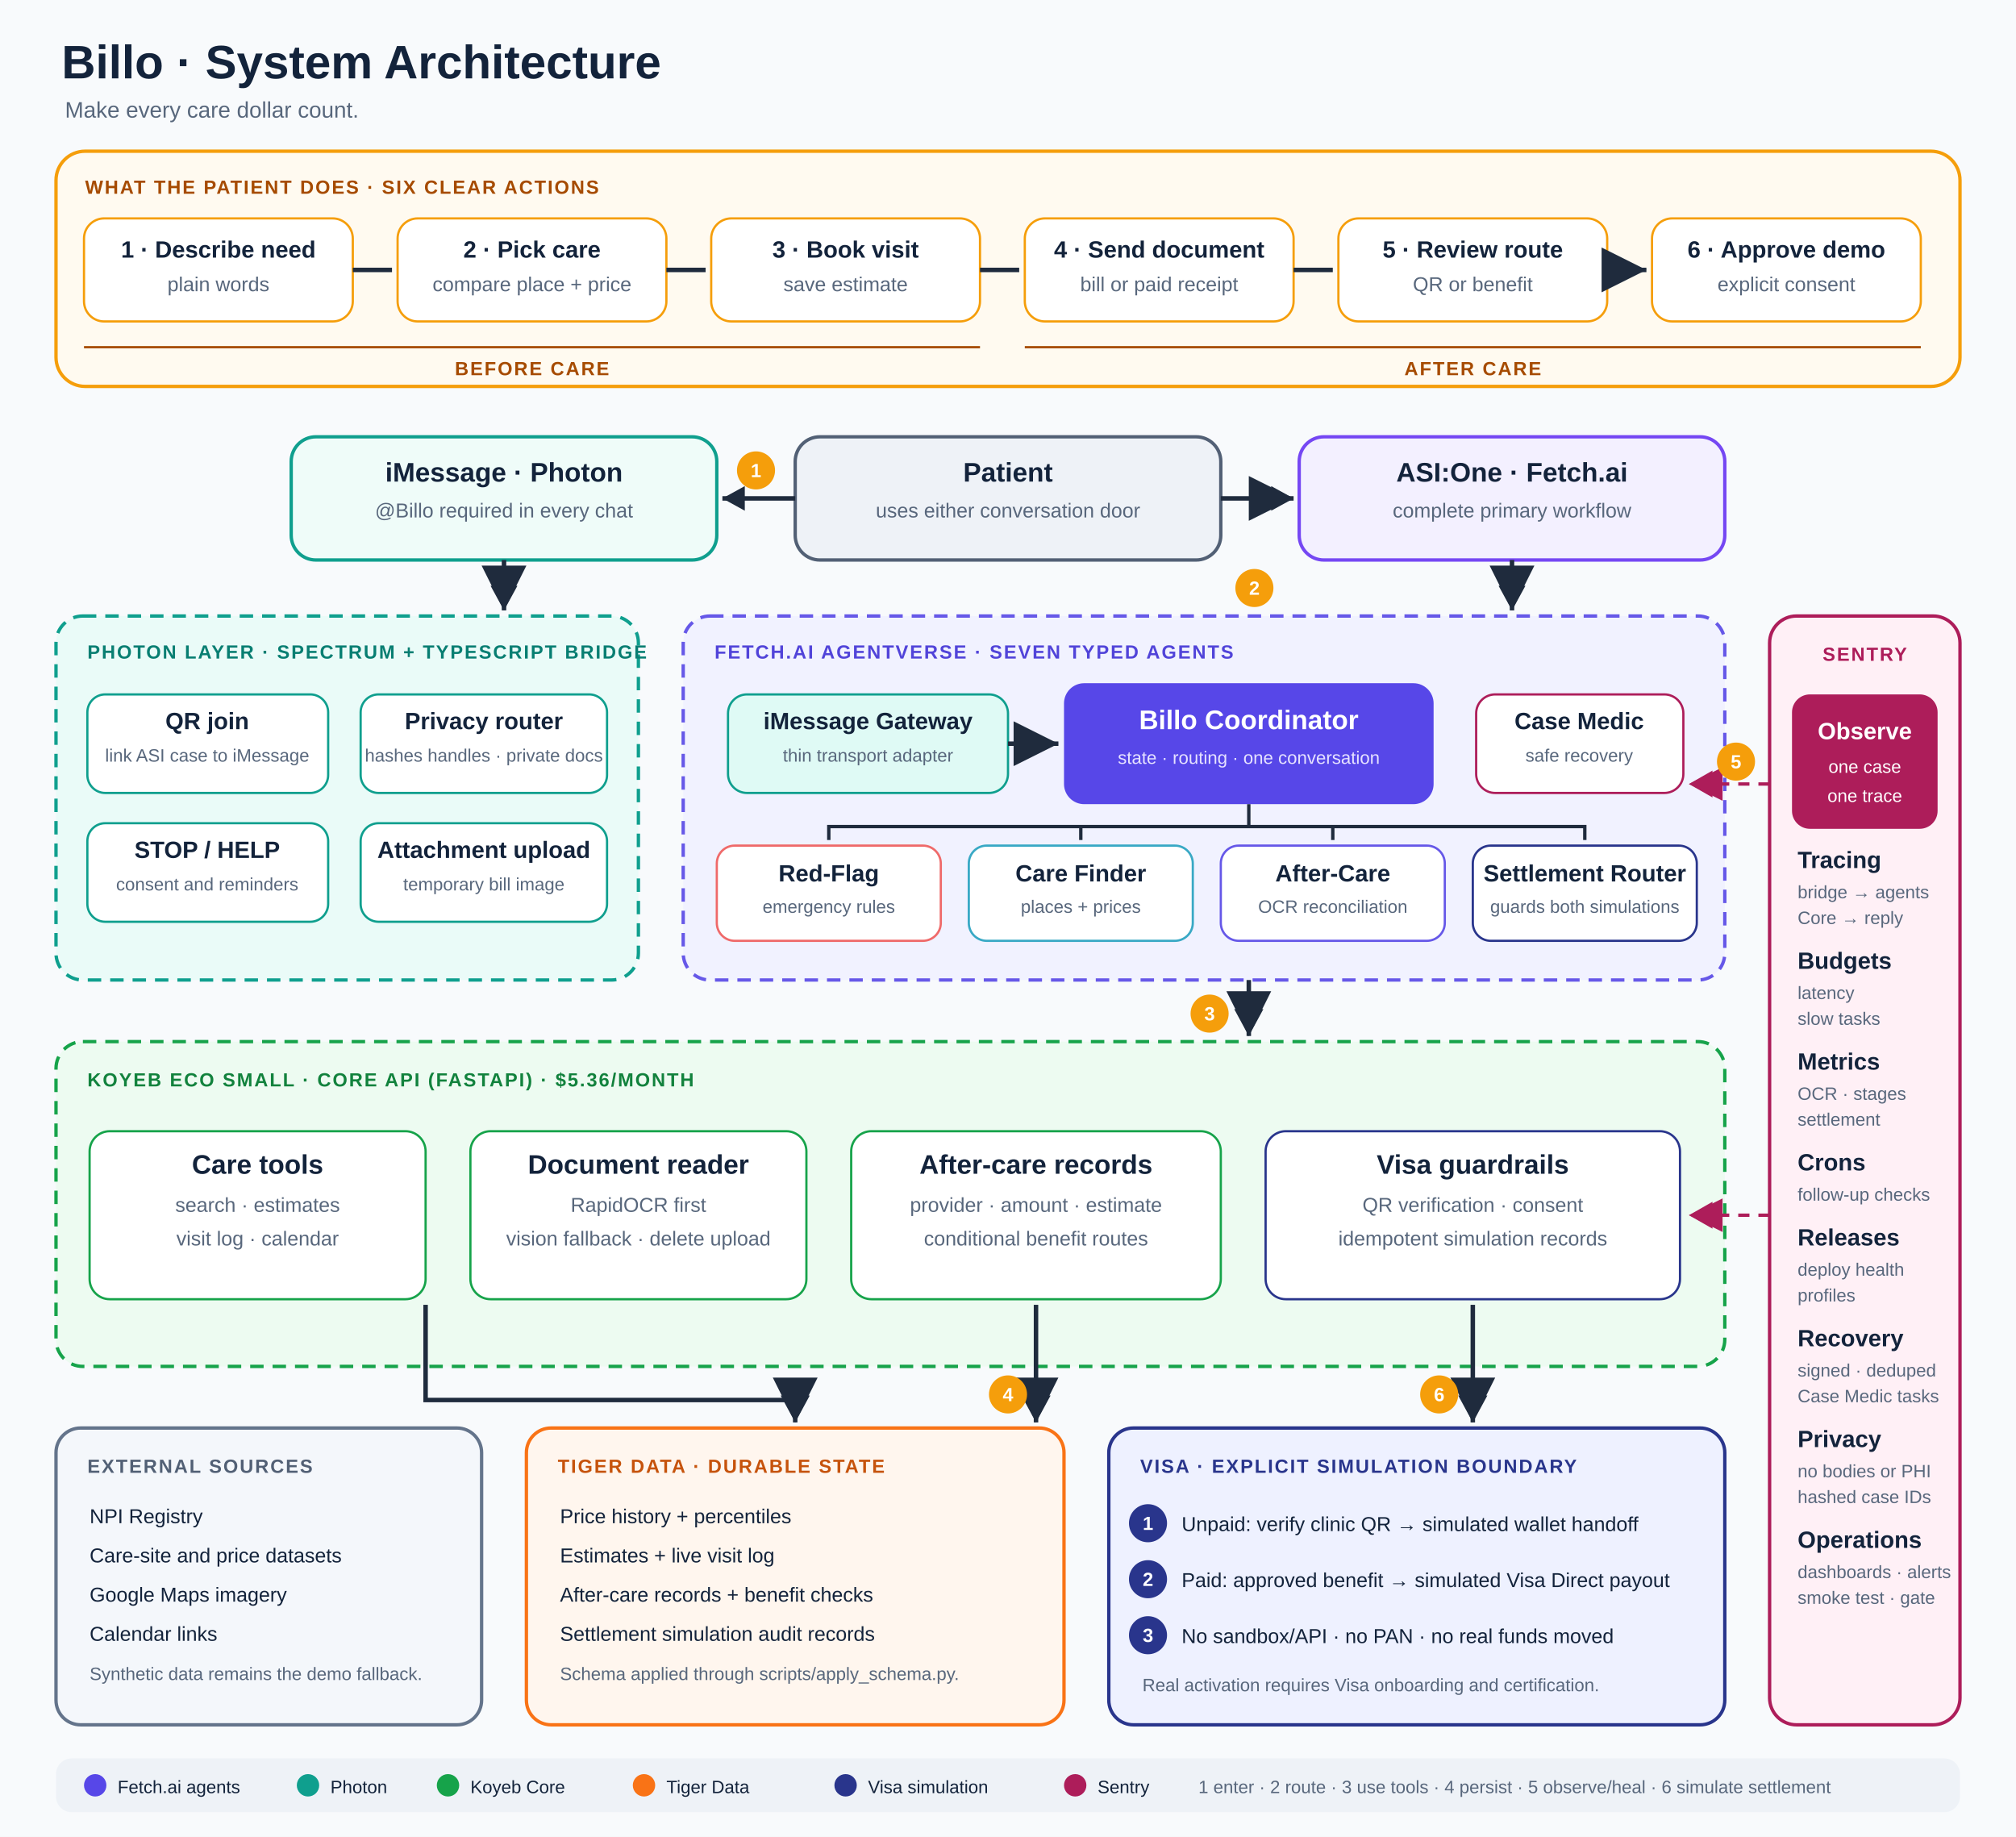
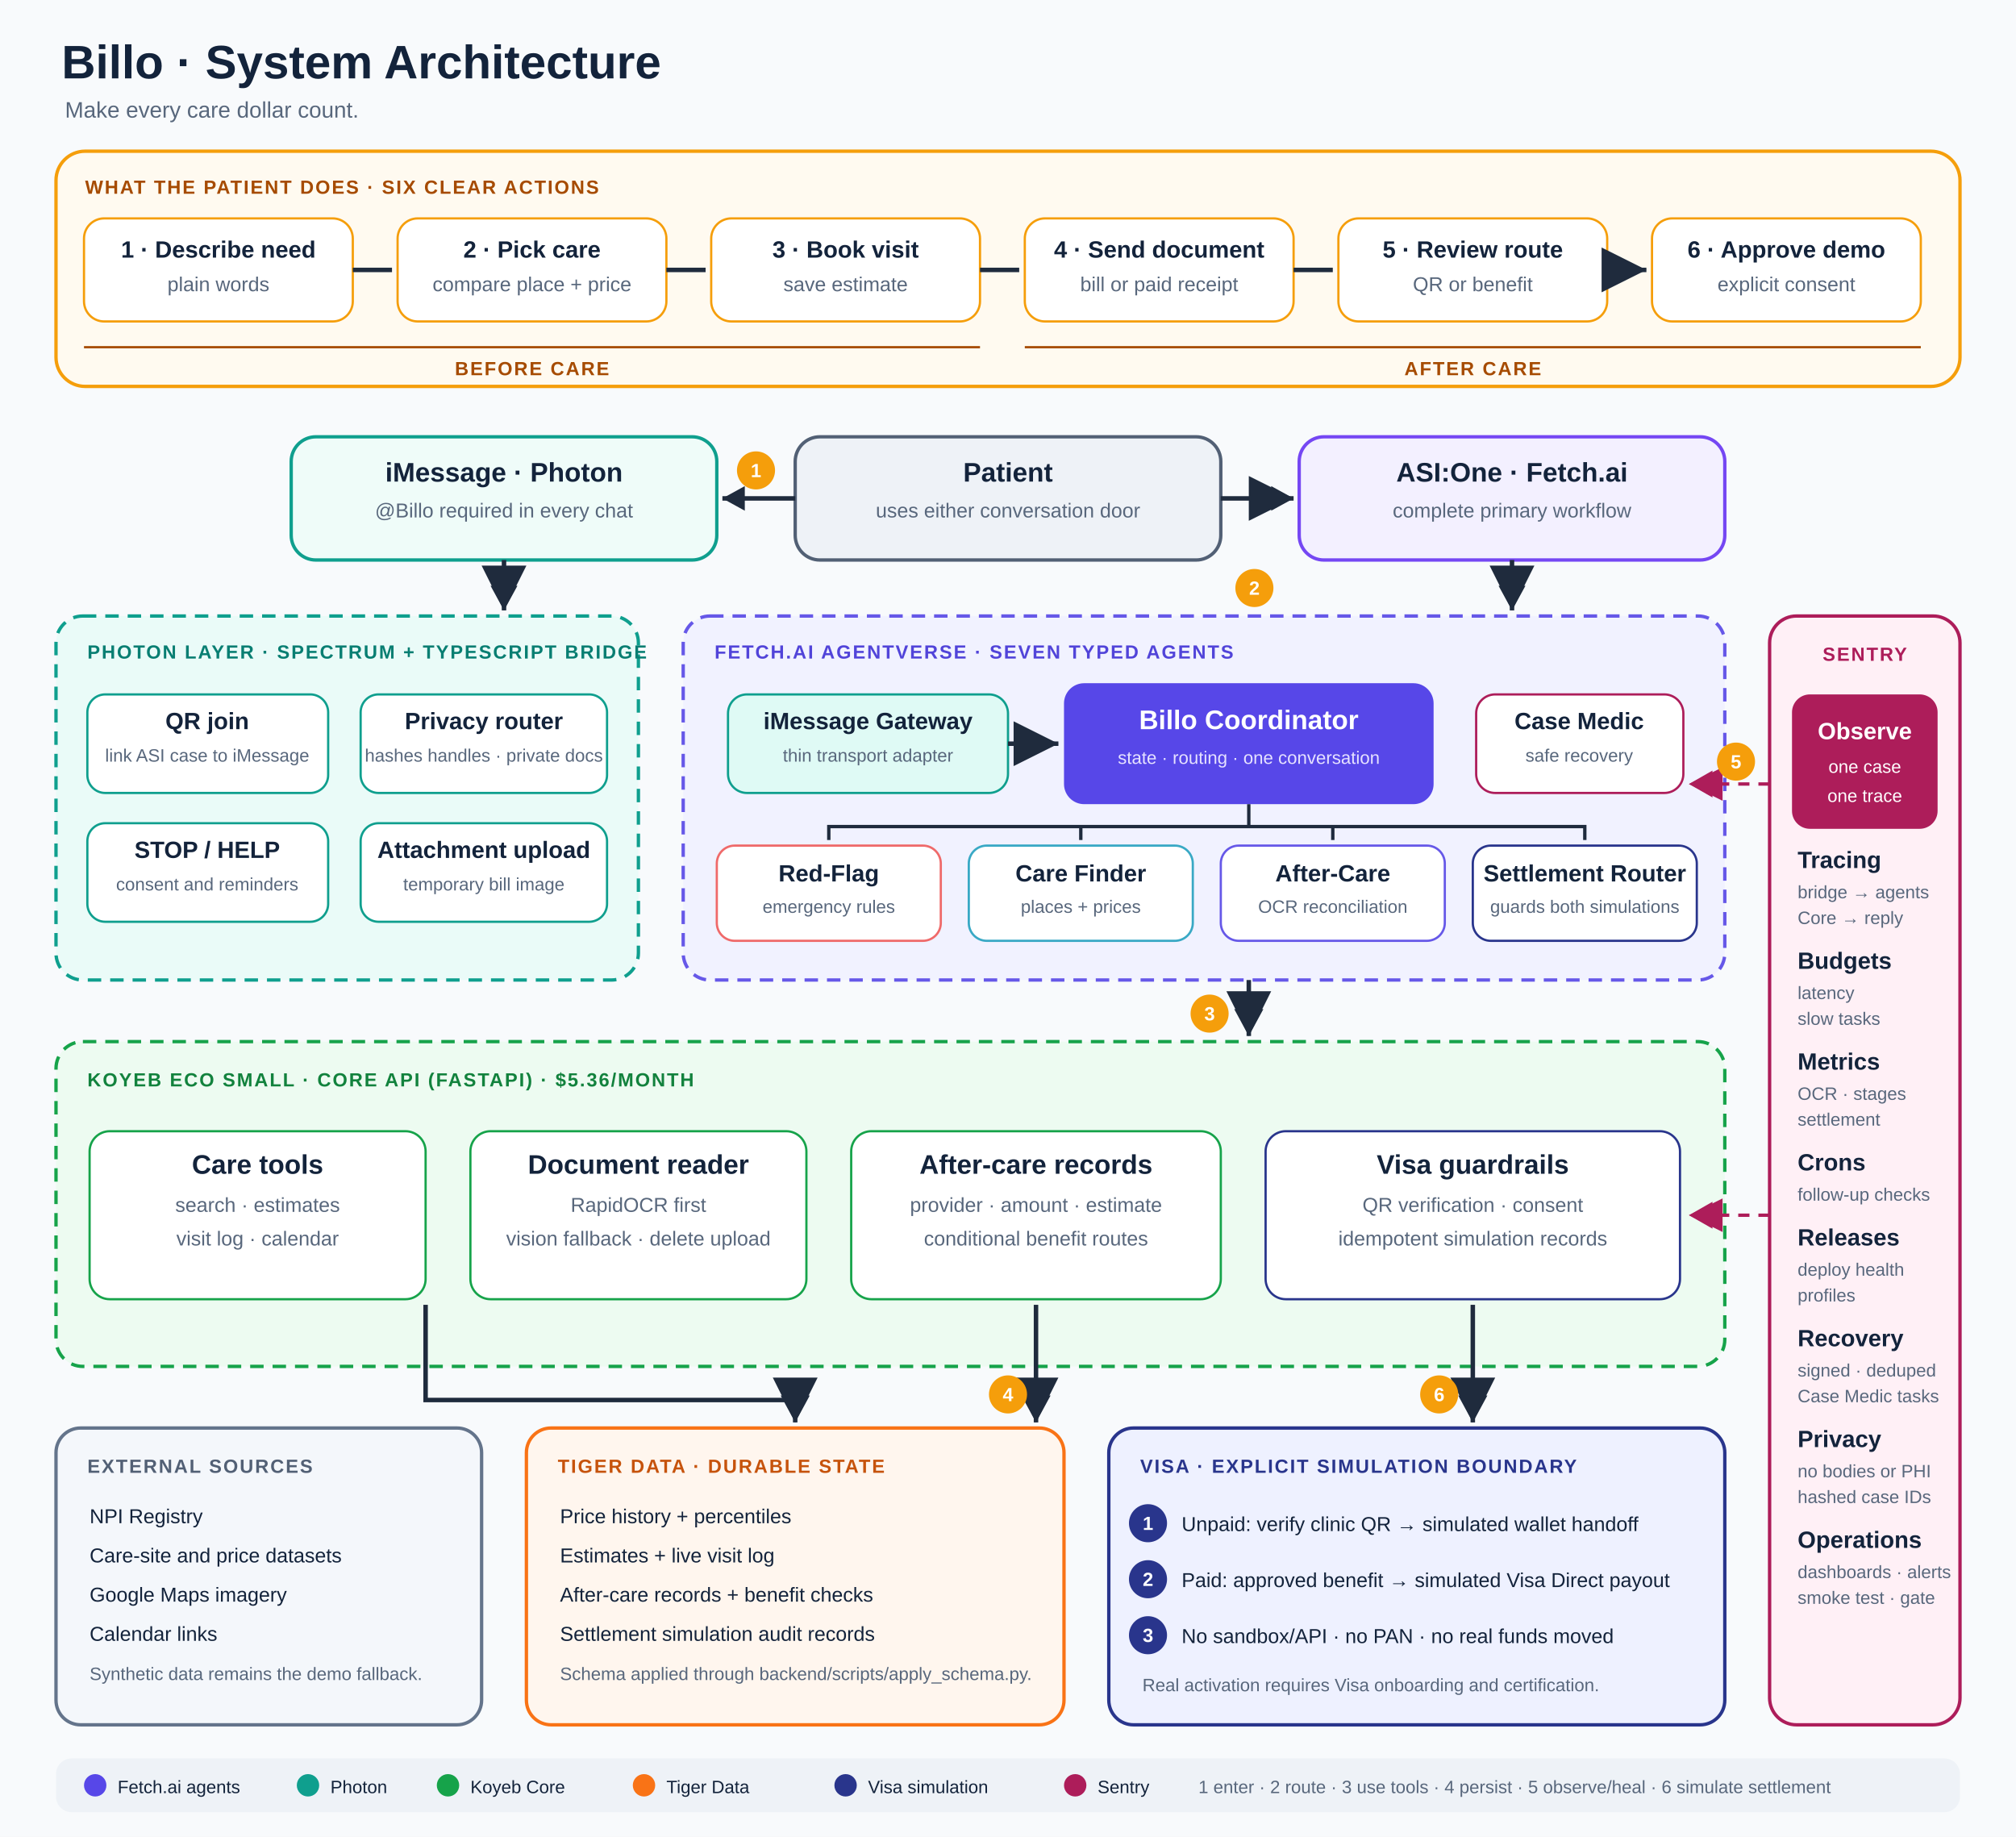
<svg xmlns="http://www.w3.org/2000/svg" width="1800" height="1640" viewBox="0 0 1800 1640">
  <defs>
    <style>
      .bg{fill:#f8fafc}.ink{fill:#13233b}.muted{fill:#58677c}.title{font:700 42px Arial,sans-serif}.sub{font:20px Arial,sans-serif}.h{font:700 24px Arial,sans-serif}.boxh{font:700 21px Arial,sans-serif}.body{font:18px Arial,sans-serif}.small{font:16px Arial,sans-serif}.tiny{font:14px Arial,sans-serif}.label{font:700 17px Arial,sans-serif;letter-spacing:1.4px}.num{font:700 17px Arial,sans-serif;fill:#fff}.arrow{stroke:#1f2b3d;stroke-width:4;fill:none;marker-end:url(#arrow)}.dash{stroke:#ad1d5a;stroke-width:3;stroke-dasharray:10 8;fill:none;marker-end:url(#pinkArrow)}
    </style>
    <marker id="arrow" markerWidth="12" markerHeight="12" refX="10" refY="5" orient="auto">
      <path d="M0,0 L10,5 L0,10 z" fill="#1f2b3d" />
    </marker>
    <marker id="pinkArrow" markerWidth="12" markerHeight="12" refX="10" refY="5" orient="auto">
      <path d="M0,0 L10,5 L0,10 z" fill="#ad1d5a" />
    </marker>
  </defs>
  <rect class="bg" width="1800" height="1640" />
  <text x="55" y="70" class="title ink">Billo · System Architecture</text>
  <text x="58" y="105" class="sub muted">Make every care dollar count.</text>
  <rect x="50" y="135" width="1700" height="210" rx="26" fill="#fffaf0" stroke="#f59e0b" stroke-width="3" />
  <text x="76" y="173" class="label" fill="#a64b00">WHAT THE PATIENT DOES · SIX CLEAR ACTIONS</text>
  <g>
    <rect x="75" y="195" width="240" height="92" rx="18" fill="#fff" stroke="#f59e0b" stroke-width="2" />
    <text x="195" y="230" text-anchor="middle" class="boxh ink">1 · Describe need</text>
    <text x="195" y="260" text-anchor="middle" class="body muted">plain words</text>
    <rect x="355" y="195" width="240" height="92" rx="18" fill="#fff" stroke="#f59e0b" stroke-width="2" />
    <text x="475" y="230" text-anchor="middle" class="boxh ink">2 · Pick care</text>
    <text x="475" y="260" text-anchor="middle" class="body muted">compare place + price</text>
    <rect x="635" y="195" width="240" height="92" rx="18" fill="#fff" stroke="#f59e0b" stroke-width="2" />
    <text x="755" y="230" text-anchor="middle" class="boxh ink">3 · Book visit</text>
    <text x="755" y="260" text-anchor="middle" class="body muted">save estimate</text>
    <rect x="915" y="195" width="240" height="92" rx="18" fill="#fff" stroke="#f59e0b" stroke-width="2" />
    <text x="1035" y="230" text-anchor="middle" class="boxh ink">4 · Send document</text>
    <text x="1035" y="260" text-anchor="middle" class="body muted">bill or paid receipt</text>
    <rect x="1195" y="195" width="240" height="92" rx="18" fill="#fff" stroke="#f59e0b" stroke-width="2" />
    <text x="1315" y="230" text-anchor="middle" class="boxh ink">5 · Review route</text>
    <text x="1315" y="260" text-anchor="middle" class="body muted">QR or benefit</text>
    <rect x="1475" y="195" width="240" height="92" rx="18" fill="#fff" stroke="#f59e0b" stroke-width="2" />
    <text x="1595" y="230" text-anchor="middle" class="boxh ink">6 · Approve demo</text>
    <text x="1595" y="260" text-anchor="middle" class="body muted">explicit consent</text>
    <path d="M315 241 H350 M595 241 H630 M875 241 H910 M1155 241 H1190 M1435 241 H1470" class="arrow" />
    <path d="M75 310 H875" stroke="#a64b00" stroke-width="2" />
    <text x="475" y="335" text-anchor="middle" class="label" fill="#a64b00">BEFORE CARE</text>
    <path d="M915 310 H1715" stroke="#a64b00" stroke-width="2" />
    <text x="1315" y="335" text-anchor="middle" class="label" fill="#a64b00">AFTER CARE</text>
  </g>
  <rect x="260" y="390" width="380" height="110" rx="22" fill="#effcf9" stroke="#0f9f8e" stroke-width="3" />
  <text x="450" y="430" text-anchor="middle" class="h ink">iMessage · Photon</text>
  <text x="450" y="462" text-anchor="middle" class="body muted">@Billo required in every chat</text>
  <rect x="710" y="390" width="380" height="110" rx="22" fill="#eef2f7" stroke="#526075" stroke-width="3" />
  <text x="900" y="430" text-anchor="middle" class="h ink">Patient</text>
  <text x="900" y="462" text-anchor="middle" class="body muted">uses either conversation door</text>
  <rect x="1160" y="390" width="380" height="110" rx="22" fill="#f3f0ff" stroke="#7547f3" stroke-width="3" />
  <text x="1350" y="430" text-anchor="middle" class="h ink">ASI:One · Fetch.ai</text>
  <text x="1350" y="462" text-anchor="middle" class="body muted">complete primary workflow</text>
  <path d="M710 445 H645 M1090 445 H1155" class="arrow" />
  <rect x="50" y="550" width="520" height="325" rx="24" fill="#eafbf8" stroke="#0f9f8e" stroke-width="3" stroke-dasharray="12 8" />
  <text x="78" y="588" class="label" fill="#087e72">PHOTON LAYER · SPECTRUM + TYPESCRIPT BRIDGE</text>
  <rect x="78" y="620" width="215" height="88" rx="16" fill="#fff" stroke="#0f9f8e" stroke-width="2" />
  <text x="185" y="651" text-anchor="middle" class="boxh ink">QR join</text>
  <text x="185" y="680" text-anchor="middle" class="small muted">link ASI case to iMessage</text>
  <rect x="322" y="620" width="220" height="88" rx="16" fill="#fff" stroke="#0f9f8e" stroke-width="2" />
  <text x="432" y="651" text-anchor="middle" class="boxh ink">Privacy router</text>
  <text x="432" y="680" text-anchor="middle" class="small muted">hashes handles · private docs</text>
  <rect x="78" y="735" width="215" height="88" rx="16" fill="#fff" stroke="#0f9f8e" stroke-width="2" />
  <text x="185" y="766" text-anchor="middle" class="boxh ink">STOP / HELP</text>
  <text x="185" y="795" text-anchor="middle" class="small muted">consent and reminders</text>
  <rect x="322" y="735" width="220" height="88" rx="16" fill="#fff" stroke="#0f9f8e" stroke-width="2" />
  <text x="432" y="766" text-anchor="middle" class="boxh ink">Attachment upload</text>
  <text x="432" y="795" text-anchor="middle" class="small muted">temporary bill image</text>
  <path d="M450 500 V545" class="arrow" />
  <rect x="610" y="550" width="930" height="325" rx="24" fill="#f1f2ff" stroke="#6658e8" stroke-width="3" stroke-dasharray="12 8" />
  <text x="638" y="588" class="label" fill="#5144d9">FETCH.AI AGENTVERSE · SEVEN TYPED AGENTS</text>
  <rect x="650" y="620" width="250" height="88" rx="17" fill="#dffaf5" stroke="#0f9f8e" stroke-width="2" />
  <text x="775" y="651" text-anchor="middle" class="boxh ink">iMessage Gateway</text>
  <text x="775" y="680" text-anchor="middle" class="small muted">thin transport adapter</text>
  <rect x="950" y="610" width="330" height="108" rx="18" fill="#5747e8" />
  <text x="1115" y="651" text-anchor="middle" class="h" fill="#fff">Billo Coordinator</text>
  <text x="1115" y="682" text-anchor="middle" class="small" fill="#e6e2ff">state · routing · one conversation</text>
  <path d="M900 664 H945" class="arrow" />
  <rect x="1318" y="620" width="185" height="88" rx="17" fill="#fff" stroke="#ad1d5a" stroke-width="2" />
  <text x="1410" y="651" text-anchor="middle" class="boxh ink">Case Medic</text>
  <text x="1410" y="680" text-anchor="middle" class="small muted">safe recovery</text>
  <rect x="640" y="755" width="200" height="85" rx="16" fill="#fff" stroke="#ef6a6a" stroke-width="2" />
  <text x="740" y="787" text-anchor="middle" class="boxh ink">Red-Flag</text>
  <text x="740" y="815" text-anchor="middle" class="small muted">emergency rules</text>
  <rect x="865" y="755" width="200" height="85" rx="16" fill="#fff" stroke="#39a9c5" stroke-width="2" />
  <text x="965" y="787" text-anchor="middle" class="boxh ink">Care Finder</text>
  <text x="965" y="815" text-anchor="middle" class="small muted">places + prices</text>
  <rect x="1090" y="755" width="200" height="85" rx="16" fill="#fff" stroke="#6658e8" stroke-width="2" />
  <text x="1190" y="787" text-anchor="middle" class="boxh ink">After-Care</text>
  <text x="1190" y="815" text-anchor="middle" class="small muted">OCR reconciliation</text>
  <rect x="1315" y="755" width="200" height="85" rx="16" fill="#fff" stroke="#29358c" stroke-width="2" />
  <text x="1415" y="787" text-anchor="middle" class="boxh ink">Settlement Router</text>
  <text x="1415" y="815" text-anchor="middle" class="small muted">guards both simulations</text>
  <path d="M1115 718 V738 H740 V750 M1115 738 H965 V750 M1115 738 H1190 V750 M1115 738 H1415 V750" stroke="#1f2b3d" stroke-width="3" fill="none" />
  <path d="M1350 500 V545" class="arrow" />
  <rect x="50" y="930" width="1490" height="290" rx="24" fill="#edfbf1" stroke="#16a34a" stroke-width="3" stroke-dasharray="12 8" />
  <text x="78" y="970" class="label" fill="#12823d">KOYEB ECO SMALL · CORE API (FASTAPI) · $5.36/MONTH</text>
  <rect x="80" y="1010" width="300" height="150" rx="18" fill="#fff" stroke="#16a34a" stroke-width="2" />
  <text x="230" y="1048" text-anchor="middle" class="h ink">Care tools</text>
  <text x="230" y="1082" text-anchor="middle" class="body muted">search · estimates</text>
  <text x="230" y="1112" text-anchor="middle" class="body muted">visit log · calendar</text>
  <rect x="420" y="1010" width="300" height="150" rx="18" fill="#fff" stroke="#16a34a" stroke-width="2" />
  <text x="570" y="1048" text-anchor="middle" class="h ink">Document reader</text>
  <text x="570" y="1082" text-anchor="middle" class="body muted">RapidOCR first</text>
  <text x="570" y="1112" text-anchor="middle" class="body muted">vision fallback · delete upload</text>
  <rect x="760" y="1010" width="330" height="150" rx="18" fill="#fff" stroke="#16a34a" stroke-width="2" />
  <text x="925" y="1048" text-anchor="middle" class="h ink">After-care records</text>
  <text x="925" y="1082" text-anchor="middle" class="body muted">provider · amount · estimate</text>
  <text x="925" y="1112" text-anchor="middle" class="body muted">conditional benefit routes</text>
  <rect x="1130" y="1010" width="370" height="150" rx="18" fill="#fff" stroke="#29358c" stroke-width="2" />
  <text x="1315" y="1048" text-anchor="middle" class="h ink">Visa guardrails</text>
  <text x="1315" y="1082" text-anchor="middle" class="body muted">QR verification · consent</text>
  <text x="1315" y="1112" text-anchor="middle" class="body muted">idempotent simulation records</text>
  <path d="M1115 875 V925" class="arrow" />
  <rect x="1580" y="550" width="170" height="990" rx="24" fill="#fff0f6" stroke="#ad1d5a" stroke-width="3" />
  <text x="1665" y="590" text-anchor="middle" class="label" fill="#ad1d5a">SENTRY</text>
  <rect x="1600" y="620" width="130" height="120" rx="16" fill="#ad1d5a" />
  <text x="1665" y="660" text-anchor="middle" class="boxh" fill="#fff">Observe</text>
  <text x="1665" y="690" text-anchor="middle" class="small" fill="#fff">one case</text>
  <text x="1665" y="716" text-anchor="middle" class="small" fill="#fff">one trace</text>
  <text x="1605" y="775" class="boxh ink">Tracing</text>
  <text x="1605" y="802" class="small muted">bridge → agents</text>
  <text x="1605" y="825" class="small muted">Core → reply</text>
  <text x="1605" y="865" class="boxh ink">Budgets</text>
  <text x="1605" y="892" class="small muted">latency</text>
  <text x="1605" y="915" class="small muted">slow tasks</text>
  <text x="1605" y="955" class="boxh ink">Metrics</text>
  <text x="1605" y="982" class="small muted">OCR · stages</text>
  <text x="1605" y="1005" class="small muted">settlement</text>
  <text x="1605" y="1045" class="boxh ink">Crons</text>
  <text x="1605" y="1072" class="small muted">follow-up checks</text>
  <text x="1605" y="1112" class="boxh ink">Releases</text>
  <text x="1605" y="1139" class="small muted">deploy health</text>
  <text x="1605" y="1162" class="small muted">profiles</text>
  <text x="1605" y="1202" class="boxh ink">Recovery</text>
  <text x="1605" y="1229" class="small muted">signed · deduped</text>
  <text x="1605" y="1252" class="small muted">Case Medic tasks</text>
  <text x="1605" y="1292" class="boxh ink">Privacy</text>
  <text x="1605" y="1319" class="small muted">no bodies or PHI</text>
  <text x="1605" y="1342" class="small muted">hashed case IDs</text>
  <text x="1605" y="1382" class="boxh ink">Operations</text>
  <text x="1605" y="1409" class="small muted">dashboards · alerts</text>
  <text x="1605" y="1432" class="small muted">smoke test · gate</text>
  <path d="M1580 700 H1508" class="dash" />
  <path d="M1580 1085 H1508" class="dash" />
  <rect x="50" y="1275" width="380" height="265" rx="22" fill="#f4f7fb" stroke="#64748b" stroke-width="3" />
  <text x="78" y="1315" class="label" fill="#526075">EXTERNAL SOURCES</text>
  <text x="80" y="1360" class="body ink">NPI Registry</text>
  <text x="80" y="1395" class="body ink">Care-site and price datasets</text>
  <text x="80" y="1430" class="body ink">Google Maps imagery</text>
  <text x="80" y="1465" class="body ink">Calendar links</text>
  <text x="80" y="1500" class="small muted">Synthetic data remains the demo fallback.</text>
  <rect x="470" y="1275" width="480" height="265" rx="22" fill="#fff6ee" stroke="#f97316" stroke-width="3" />
  <text x="498" y="1315" class="label" fill="#c6530c">TIGER DATA · DURABLE STATE</text>
  <text x="500" y="1360" class="body ink">Price history + percentiles</text>
  <text x="500" y="1395" class="body ink">Estimates + live visit log</text>
  <text x="500" y="1430" class="body ink">After-care records + benefit checks</text>
  <text x="500" y="1465" class="body ink">Settlement simulation audit records</text>
-   <text x="500" y="1500" class="small muted">Schema applied through scripts/apply_schema.py.</text>
+   <text x="500" y="1500" class="small muted">Schema applied through backend/scripts/apply_schema.py.</text>
  <rect x="990" y="1275" width="550" height="265" rx="22" fill="#eef1ff" stroke="#29358c" stroke-width="3" />
  <text x="1018" y="1315" class="label" fill="#29358c">VISA · EXPLICIT SIMULATION BOUNDARY</text>
  <circle cx="1025" cy="1360" r="17" fill="#29358c" />
  <text x="1025" y="1366" text-anchor="middle" class="num">1</text>
  <text x="1055" y="1367" class="body ink">Unpaid: verify clinic QR → simulated wallet handoff</text>
  <circle cx="1025" cy="1410" r="17" fill="#29358c" />
  <text x="1025" y="1416" text-anchor="middle" class="num">2</text>
  <text x="1055" y="1417" class="body ink">Paid: approved benefit → simulated Visa Direct payout</text>
  <circle cx="1025" cy="1460" r="17" fill="#29358c" />
  <text x="1025" y="1466" text-anchor="middle" class="num">3</text>
  <text x="1055" y="1467" class="body ink">No sandbox/API · no PAN · no real funds moved</text>
  <text x="1020" y="1510" class="small muted">Real activation requires Visa onboarding and certification.</text>
  <path d="M380 1165 V1250 H710 V1270" class="arrow" />
  <path d="M925 1165 V1270" class="arrow" />
  <path d="M1315 1165 V1270" class="arrow" />
  <g fill="#1f2b3d">
    <polygon points="645,445 665,434 665,456" />
    <polygon points="1155,445 1135,434 1135,456" />
    <polygon points="450,545 438,523 462,523" />
    <polygon points="1350,545 1338,523 1362,523" />
    <polygon points="1115,925 1102,901 1128,901" />
    <polygon points="710,1270 697,1246 723,1246" />
    <polygon points="925,1270 912,1246 938,1246" />
    <polygon points="1315,1270 1302,1246 1328,1246" />
  </g>
  <g fill="#ad1d5a">
    <polygon points="1508,700 1529,688 1529,712" />
    <polygon points="1508,1085 1529,1073 1529,1097" />
  </g>
  <g>
    <circle cx="675" cy="420" r="17" fill="#f59e0b" />
    <text x="675" y="426" text-anchor="middle" class="num">1</text>
    <circle cx="1120" cy="525" r="17" fill="#f59e0b" />
    <text x="1120" y="531" text-anchor="middle" class="num">2</text>
    <circle cx="1080" cy="905" r="17" fill="#f59e0b" />
    <text x="1080" y="911" text-anchor="middle" class="num">3</text>
    <circle cx="900" cy="1245" r="17" fill="#f59e0b" />
    <text x="900" y="1251" text-anchor="middle" class="num">4</text>
    <circle cx="1550" cy="680" r="17" fill="#f59e0b" />
    <text x="1550" y="686" text-anchor="middle" class="num">5</text>
    <circle cx="1285" cy="1245" r="17" fill="#f59e0b" />
    <text x="1285" y="1251" text-anchor="middle" class="num">6</text>
  </g>
  <rect x="50" y="1570" width="1700" height="48" rx="14" fill="#eef2f7" />
  <circle cx="85" cy="1594" r="10" fill="#5747e8" />
  <text x="105" y="1601" class="small ink">Fetch.ai agents</text>
  <circle cx="275" cy="1594" r="10" fill="#0f9f8e" />
  <text x="295" y="1601" class="small ink">Photon</text>
  <circle cx="400" cy="1594" r="10" fill="#16a34a" />
  <text x="420" y="1601" class="small ink">Koyeb Core</text>
  <circle cx="575" cy="1594" r="10" fill="#f97316" />
  <text x="595" y="1601" class="small ink">Tiger Data</text>
  <circle cx="755" cy="1594" r="10" fill="#29358c" />
  <text x="775" y="1601" class="small ink">Visa simulation</text>
  <circle cx="960" cy="1594" r="10" fill="#ad1d5a" />
  <text x="980" y="1601" class="small ink">Sentry</text>
  <text x="1070" y="1601" class="small muted">1 enter · 2 route · 3 use tools · 4 persist · 5 observe/heal · 6 simulate settlement</text>
</svg>
